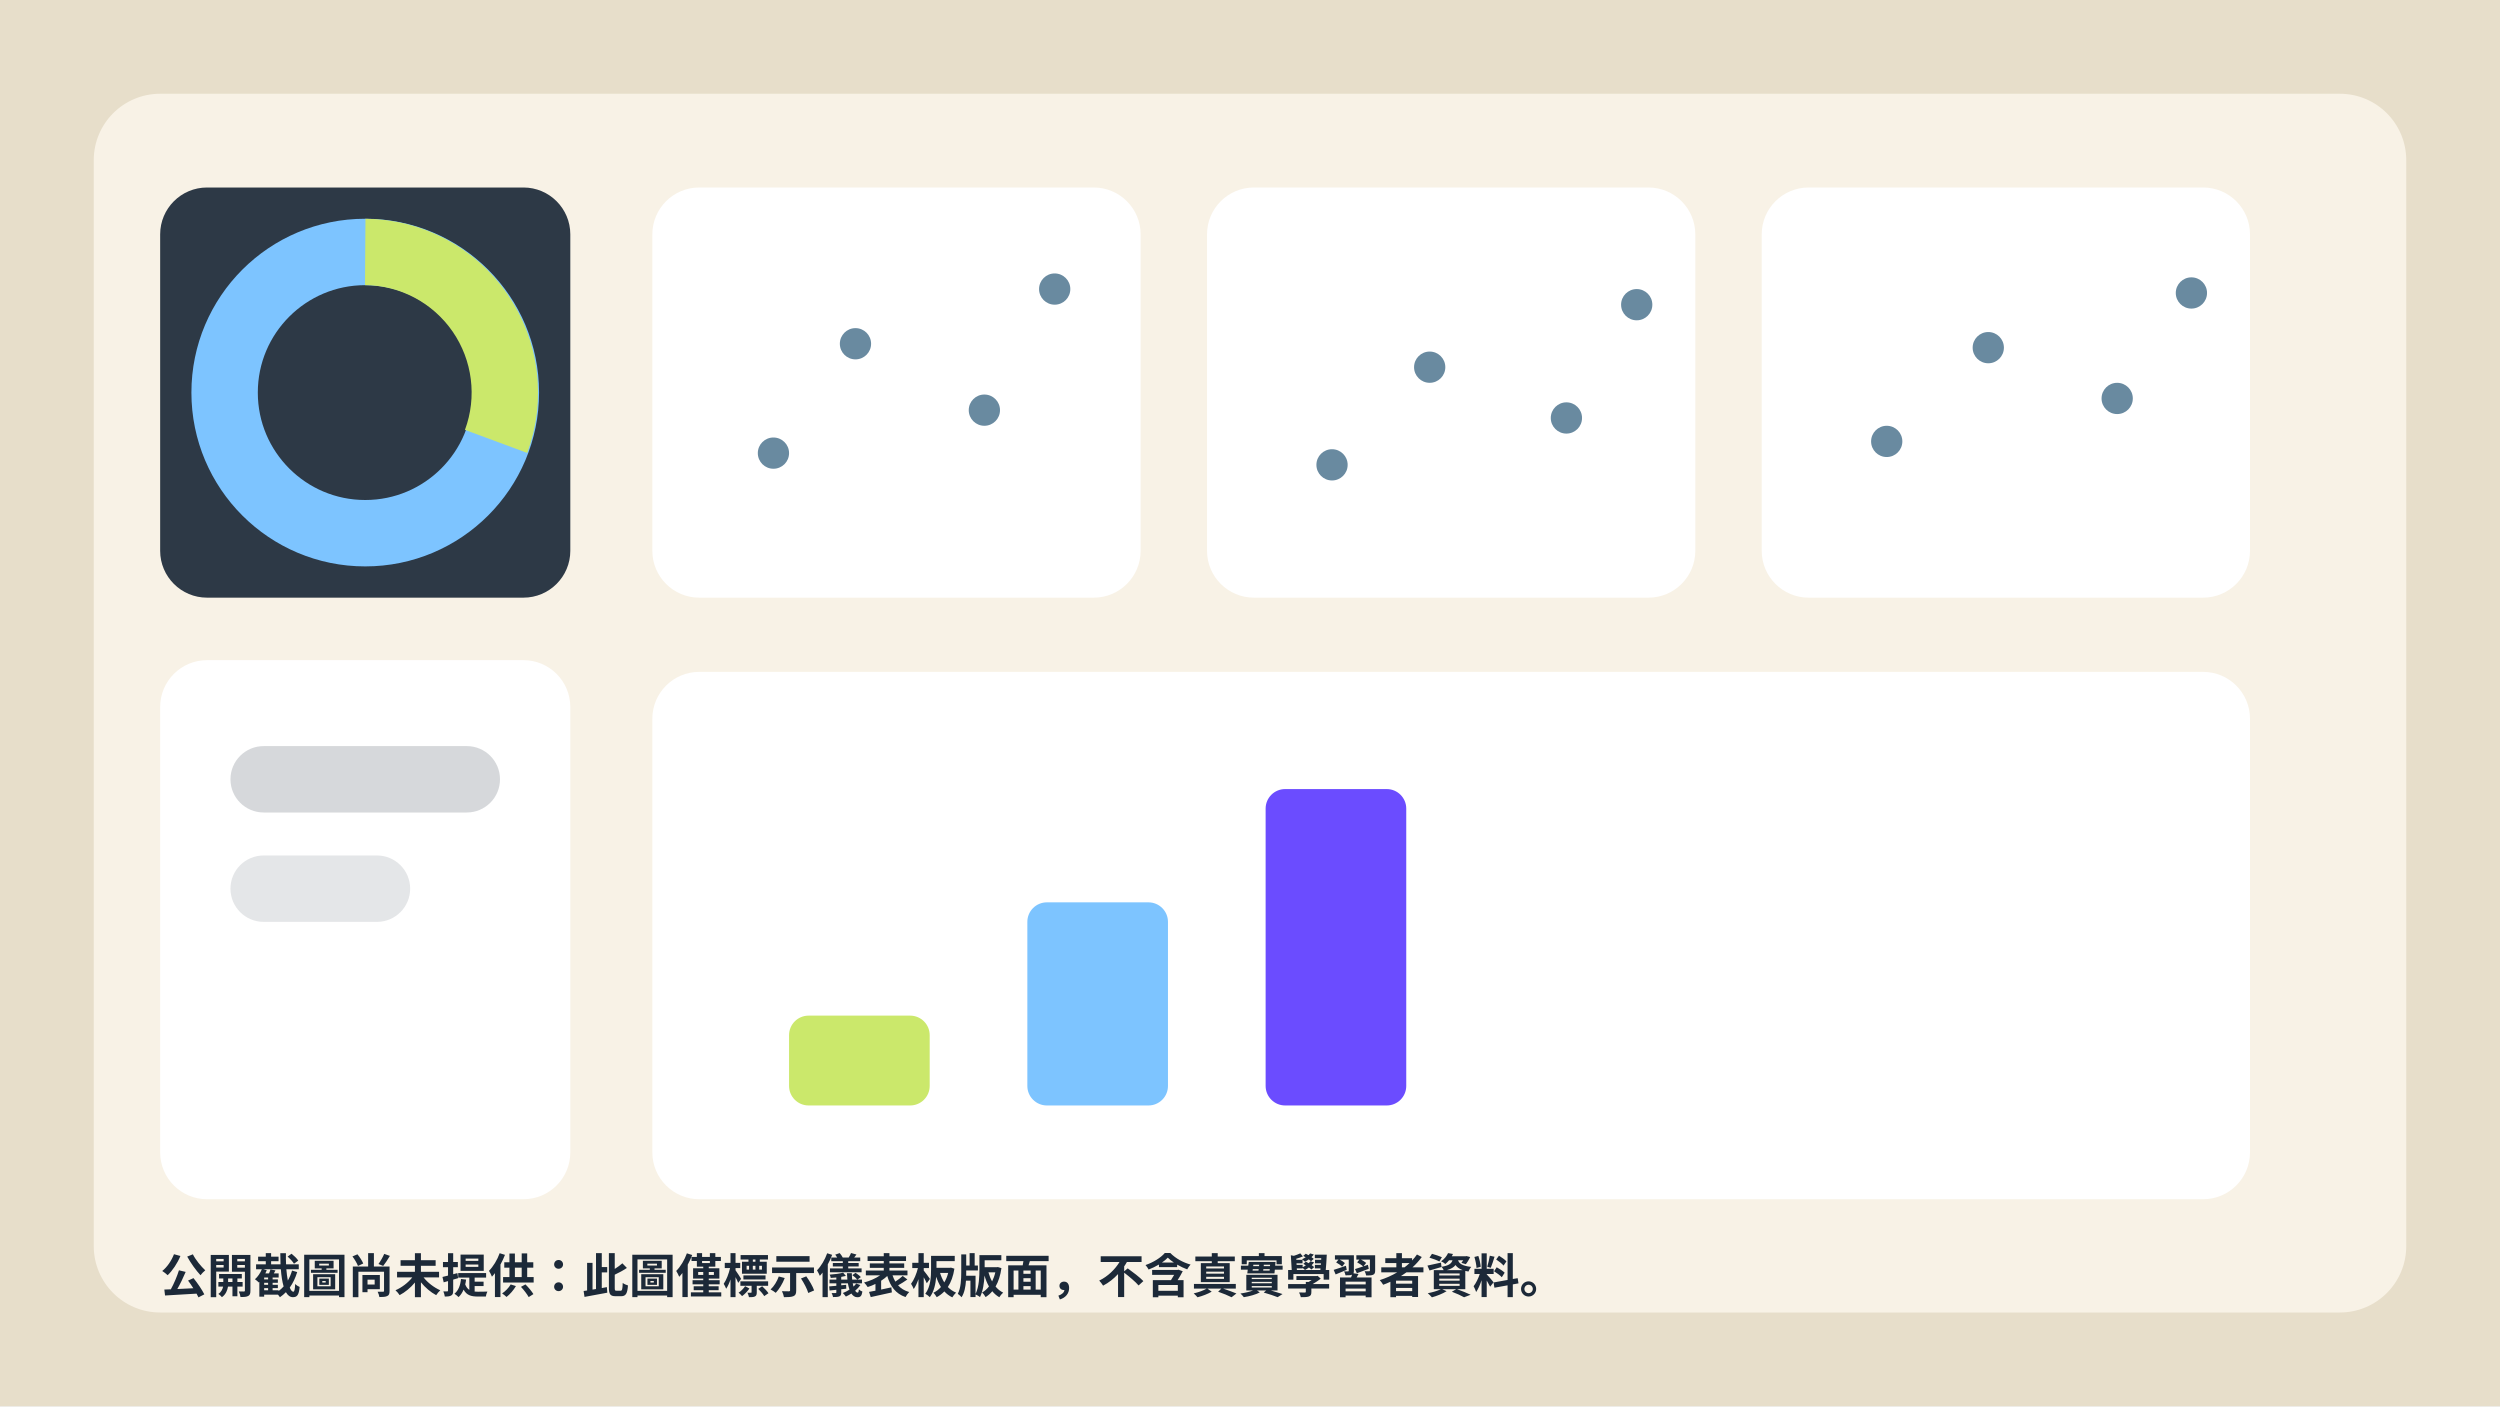
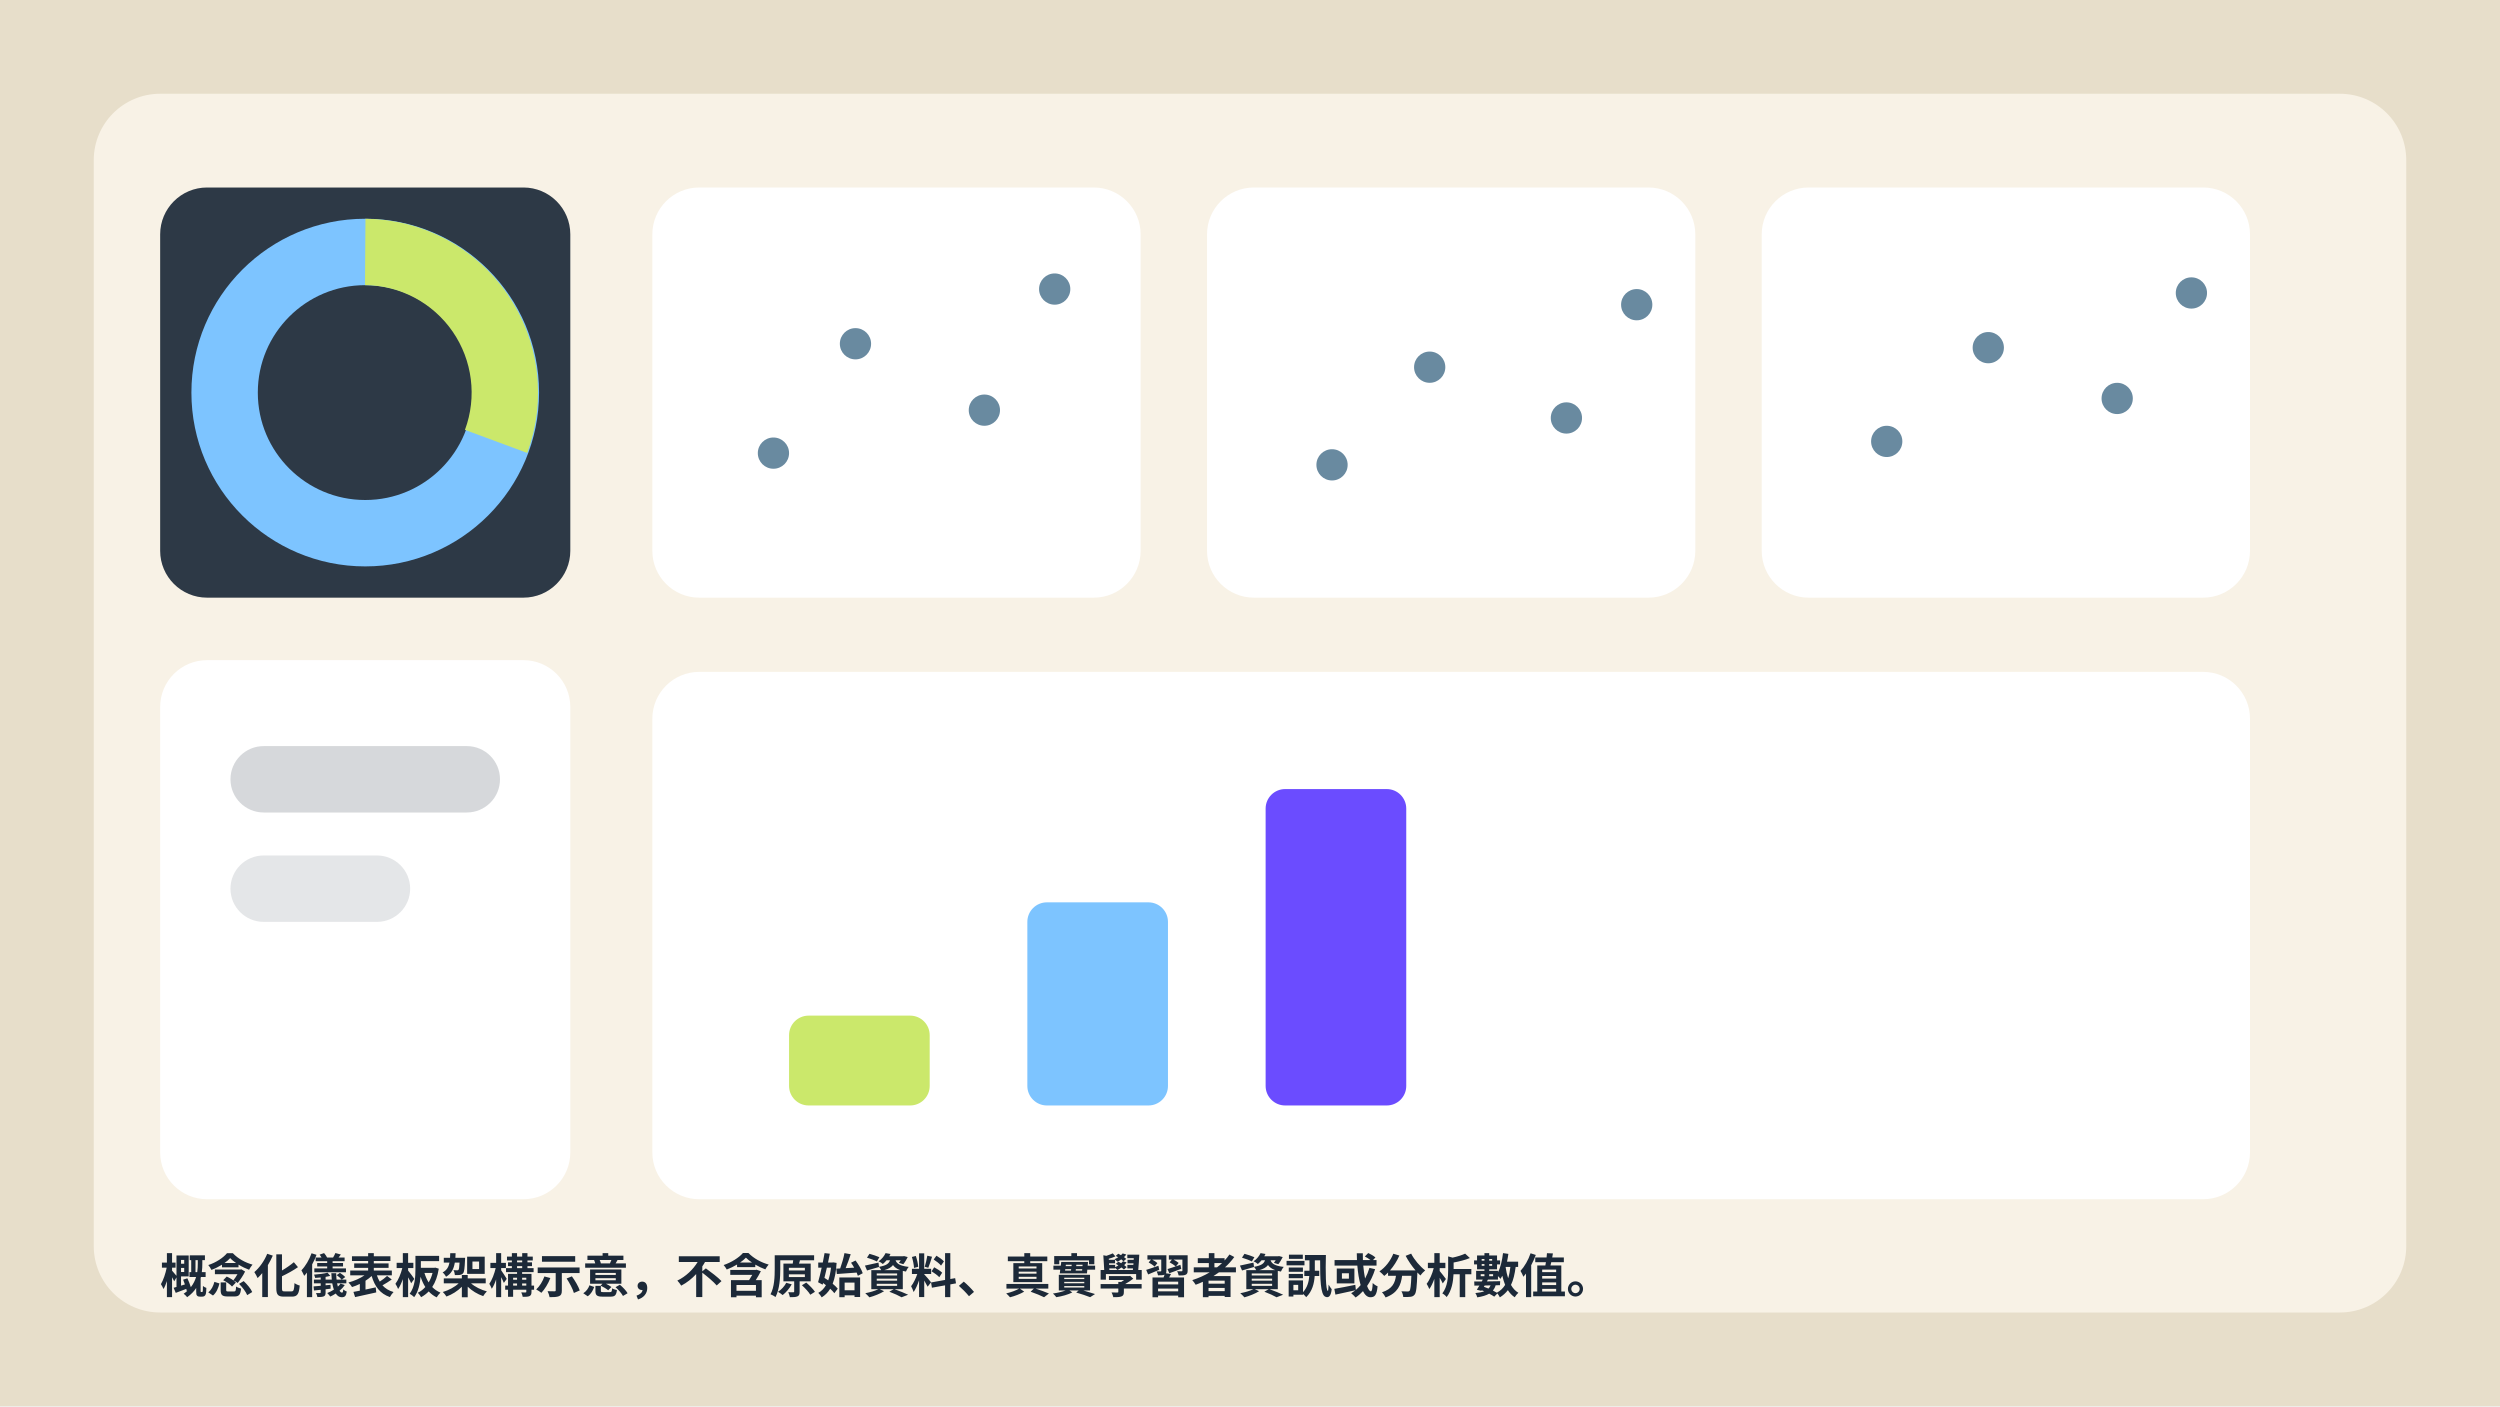
<svg xmlns="http://www.w3.org/2000/svg" width="1280" height="720" viewBox="0 0 1280 720" role="img" aria-labelledby="title desc">
  <rect width="1280" height="720" fill="#e7deca" />
  <rect x="48" y="48" width="1184" height="624" rx="34" fill="#f8f2e6" />
  <rect x="82" y="96" width="210" height="210" rx="24" fill="#1c2938" opacity="0.92" />
  <circle cx="187" cy="201" r="72" fill="none" stroke="#7dc4ff" stroke-width="34" />
  <path d="M187 129 A72 72 0 0 1 254 226" fill="none" stroke="#cbe86b" stroke-width="34" />
  <rect x="82" y="338" width="210" height="276" rx="24" fill="#ffffff" />
  <rect x="118" y="382" width="138" height="34" rx="17" fill="#1c2938" opacity="0.18" />
  <rect x="118" y="438" width="92" height="34" rx="17" fill="#1c2938" opacity="0.12" />
  <rect x="334" y="96" width="250" height="210" rx="24" fill="#ffffff" />
  <rect x="618" y="96" width="250" height="210" rx="24" fill="#ffffff" />
  <rect x="902" y="96" width="250" height="210" rx="24" fill="#ffffff" />
  <g fill="#2f5d7c" opacity="0.72">
    <circle cx="396" cy="232" r="8" />
    <circle cx="438" cy="176" r="8" />
    <circle cx="504" cy="210" r="8" />
    <circle cx="540" cy="148" r="8" />
    <circle cx="682" cy="238" r="8" />
    <circle cx="732" cy="188" r="8" />
    <circle cx="802" cy="214" r="8" />
    <circle cx="838" cy="156" r="8" />
    <circle cx="966" cy="226" r="8" />
    <circle cx="1018" cy="178" r="8" />
    <circle cx="1084" cy="204" r="8" />
    <circle cx="1122" cy="150" r="8" />
  </g>
  <rect x="334" y="344" width="818" height="270" rx="24" fill="#ffffff" />
  <rect x="404" y="520" width="72" height="46" rx="10" fill="#cbe86b" />
  <rect x="526" y="462" width="72" height="104" rx="10" fill="#7dc4ff" />
  <rect x="648" y="404" width="72" height="162" rx="10" fill="#6b4cff" />
-   <text x="82" y="662" fill="#1c2938" font-family="PingFang TC, Microsoft JhengHei, sans-serif" font-size="24" font-weight="800">公開截圖尚未提供：此圖僅標示儀表板版面，不含真實學習者資料。</text>
+   <text x="82" y="662" fill="#1c2938" font-family="PingFang TC, Microsoft JhengHei, sans-serif" font-size="24" font-weight="800">概念化儀表板架構示意，不含原始資料、真實學習者資訊或分析數值。</text>
</svg>
